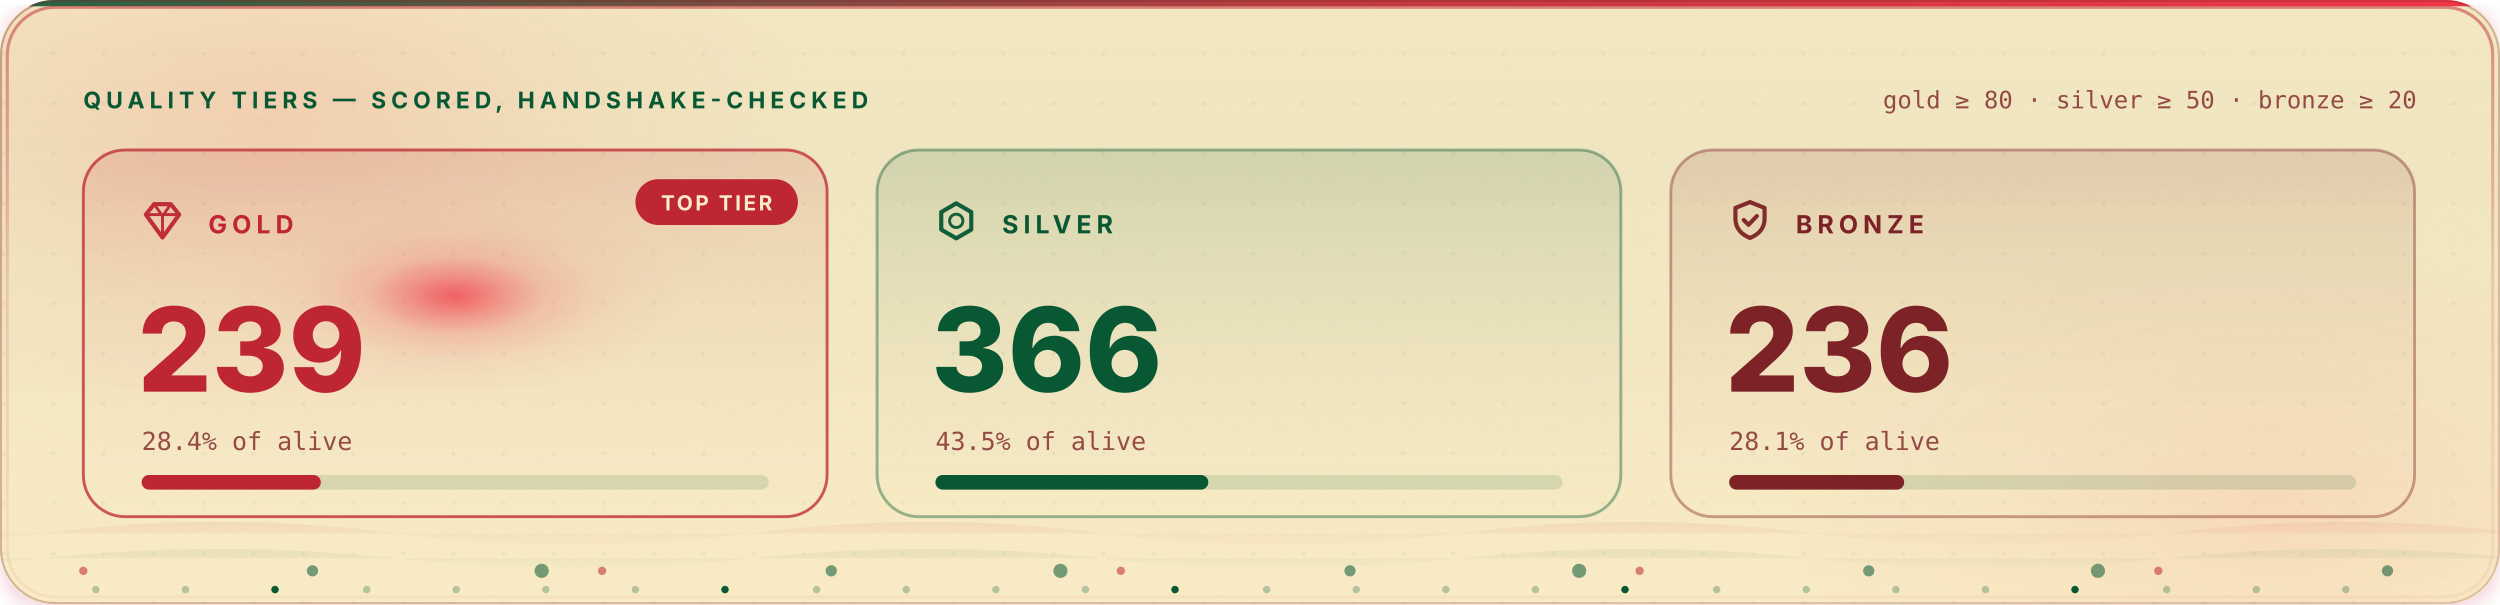
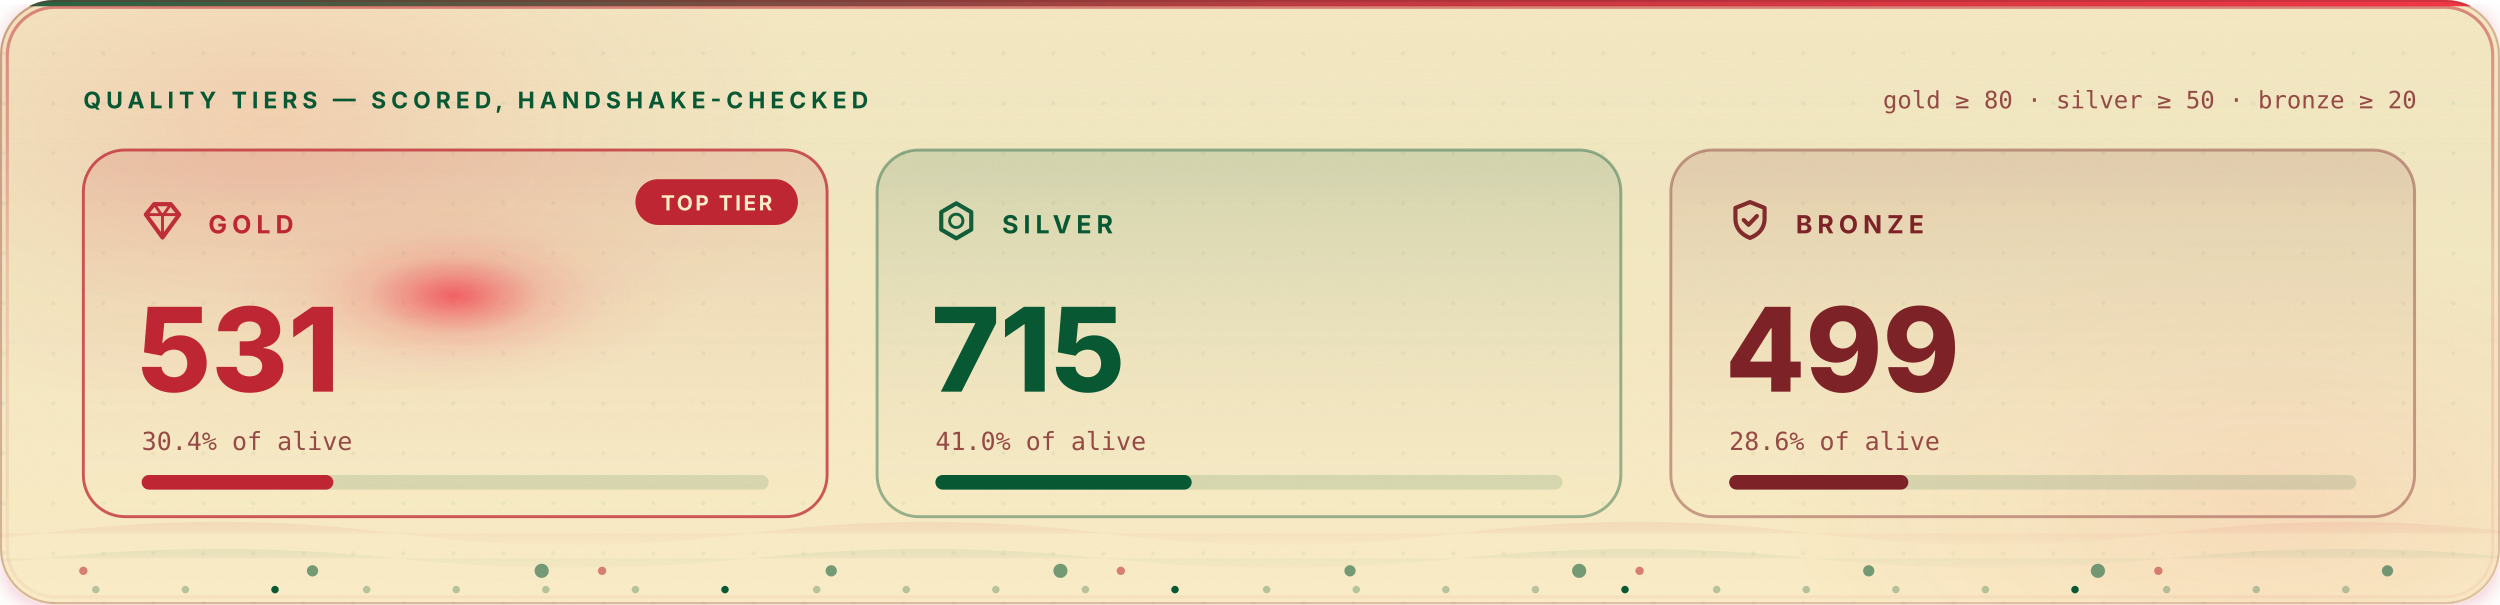
<svg xmlns="http://www.w3.org/2000/svg" width="1200" height="290" viewBox="0 0 1200 290" role="img">
  <defs>
    <linearGradient id="bg-light" gradientUnits="objectBoundingBox" x1="0.0" y1="0.0" x2="1.0" y2="1.0">
      <stop offset="0" stop-color="#FAECC5" stop-opacity="1" />
      <stop offset="1" stop-color="#FAECC5" stop-opacity="1" />
    </linearGradient>
    <linearGradient id="tint-light" gradientUnits="objectBoundingBox" x1="0.0" y1="0.0" x2="0" y2="1">
      <stop offset="0" stop-color="#08442C" stop-opacity="0.05" />
      <stop offset="1" stop-color="#08442C" stop-opacity="0" />
    </linearGradient>
    <linearGradient id="inner-light" gradientUnits="objectBoundingBox" x1="0.0" y1="0.0" x2="0" y2="1">
      <stop offset="0" stop-color="#FAECC5" stop-opacity="0.55" />
      <stop offset="0.28" stop-color="#FAECC5" stop-opacity="0" />
    </linearGradient>
    <linearGradient id="topbar-light" gradientUnits="userSpaceOnUse" x1="0" y1="1.5" x2="1200" y2="1.5">
      <stop offset="0" stop-color="#085834" stop-opacity="0.9" />
      <stop offset="0.55" stop-color="#BD2632" stop-opacity="0.9" />
      <stop offset="1" stop-color="#F32138" stop-opacity="0.9" />
    </linearGradient>
    <linearGradient id="hero-light" gradientUnits="objectBoundingBox" x1="0.0" y1="0.0" x2="0" y2="1">
      <stop offset="0" stop-color="#BD2632" stop-opacity="1" />
      <stop offset="0.55" stop-color="#7D2327" stop-opacity="1" />
      <stop offset="1" stop-color="#F32138" stop-opacity="1" />
    </linearGradient>
    <linearGradient id="word-light" gradientUnits="objectBoundingBox" x1="0" y1="0" x2="1" y2="0">
      <stop offset="0" stop-color="#7D2327" stop-opacity="1" />
      <stop offset="0.6" stop-color="#BD2632" stop-opacity="1" />
      <stop offset="1" stop-color="#F32138" stop-opacity="1" />
    </linearGradient>
    <linearGradient id="ib-light" gradientUnits="objectBoundingBox" x1="0.0" y1="0.0" x2="0" y2="1">
      <stop offset="0" stop-color="#BD2632" stop-opacity="0.5" />
      <stop offset="0.45" stop-color="#BD2632" stop-opacity="0.16" />
      <stop offset="1" stop-color="#BD2632" stop-opacity="0.05" />
    </linearGradient>
    <linearGradient id="border-light" gradientUnits="objectBoundingBox" x1="0.0" y1="0.0" x2="1.0" y2="1.0">
      <stop offset="0" stop-color="#7D2327" stop-opacity="0.35" />
      <stop offset="1" stop-color="#7D2327" stop-opacity="0.193" />
    </linearGradient>
    <linearGradient id="div-light" gradientUnits="objectBoundingBox" x1="0.0" y1="0.0" x2="1" y2="0">
      <stop offset="0" stop-color="#085834" stop-opacity="0.25" />
      <stop offset="1" stop-color="#085834" stop-opacity="0.087" />
    </linearGradient>
    <radialGradient id="glow-light" cx="0.5" cy="0.5" r="0.5">
      <stop offset="0" stop-color="#F32138" stop-opacity="0.55" />
      <stop offset="0.55" stop-color="#F32138" stop-opacity="0.18" />
      <stop offset="1" stop-color="#F32138" stop-opacity="0" />
    </radialGradient>
    <linearGradient id="shine-light" gradientUnits="objectBoundingBox" x1="0.0" y1="0.0" x2="1" y2="0">
      <stop offset="0" stop-color="#F32138" stop-opacity="0" />
      <stop offset="0.5" stop-color="#F32138" stop-opacity="0.05" />
      <stop offset="1" stop-color="#F32138" stop-opacity="0" />
    </linearGradient>
    <linearGradient id="wavea-light" gradientUnits="objectBoundingBox" x1="0.0" y1="0.0" x2="0" y2="1">
      <stop offset="0" stop-color="#BD2632" stop-opacity="0.09" />
      <stop offset="1" stop-color="#BD2632" stop-opacity="0.018" />
    </linearGradient>
    <linearGradient id="waveb-light" gradientUnits="objectBoundingBox" x1="0.0" y1="0.0" x2="0" y2="1">
      <stop offset="0" stop-color="#085834" stop-opacity="0.07" />
      <stop offset="1" stop-color="#085834" stop-opacity="0.014" />
    </linearGradient>
    <pattern id="grid-light" width="24" height="24" patternUnits="userSpaceOnUse">
      <circle cx="1.6" cy="1.6" r="1.05" fill="#085834" />
    </pattern>
    <filter id="grain-light" x="0" y="0" width="100%" height="100%">
      <feTurbulence type="fractalNoise" baseFrequency="0.9" numOctaves="2" stitchTiles="stitch" result="n" />
      <feColorMatrix in="n" type="saturate" values="0" result="m" />
      <feComposite in="m" in2="SourceGraphic" operator="in" />
    </filter>
    <filter id="shadow-light" x="-15%" y="-15%" width="130%" height="140%">
      <feDropShadow dx="0" dy="10" stdDeviation="16" flood-color="#BD2632" flood-opacity="0.20" />
      <feDropShadow dx="0" dy="2" stdDeviation="5" flood-color="#BD2632" flood-opacity="0.25" />
    </filter>
    <clipPath id="clip-light">
      <rect x="0" y="0" width="1200" height="290" rx="26" />
    </clipPath>
  </defs>
  <style>
      @keyframes fl-light {
        0% { transform: translateY(0); opacity: 0; }
        12% { opacity: 0.85; }
        80% { opacity: 0.45; }
        100% { transform: translateY(-330px); opacity: 0; }
      }
      .pt-light { animation: fl-light 9s linear infinite; }

      @keyframes sw-light {
        0%, 52% { transform: translateX(0) skewX(-20deg); }
        100% { transform: translateX(1900px) skewX(-20deg); }
      }
      .sweep-light { animation: sw-light 7.5s ease-in-out infinite; }

      @keyframes wvm-light { to { transform: translateX(-170px); } }
      .wv-light { animation: wvm-light 9s ease-in-out infinite alternate; }
      .wv2-light { animation-duration: 14s; }

      @keyframes sp-light { to { transform: rotate(360deg); } }
      .spin-light { transform-box: fill-box; transform-origin: center;
                  animation: sp-light 8s linear infinite; }
      .rev-light { animation-direction: reverse; }

      @keyframes bt-light { 50% { transform: scale(1.12); } }
      .beat-light { transform-box: fill-box; transform-origin: center;
                  animation: bt-light 2.4s ease-in-out infinite; }

      @keyframes gw-light { 50% { opacity: 0.55; } }
      .glowG-light { animation: gw-light 3.2s ease-in-out infinite; }

      @keyframes shn-light {
        0%, 46% { transform: translateX(-540px); }
        100% { transform: translateX(1620px); }
      }
      .shn-light { animation: shn-light 5.5s ease-in-out infinite; }

      @keyframes bgl-light { 0%, 100% { opacity: 0.35; } 12% { opacity: 1; } }
      .bgl-light { animation: bgl-light 2.2s ease-in-out infinite; }

      @keyframes dsh-light { to { stroke-dashoffset: -36; } }
      .dash-light { stroke-dasharray: 8 10; animation: dsh-light 1.2s linear infinite; }

      @keyframes pk-light {
        0% { transform: translateX(0); opacity: 0; }
        10% { opacity: 1; }
        88% { opacity: 1; }
        100% { transform: translateX(var(--d, 200px)); opacity: 0; }
      }
      .pk-light { animation: pk-light 2.6s linear infinite; }

      @keyframes pkv-light {
        0% { transform: translateY(0); opacity: 0; }
        10% { opacity: 1; }
        88% { opacity: 1; }
        100% { transform: translateY(var(--dy, 40px)); opacity: 0; }
      }
      .pkv-light { animation: pkv-light 2.6s linear infinite; }

      @keyframes pls-light {
        0% { transform: scale(0.55); opacity: 0.85; }
        100% { transform: scale(2.4); opacity: 0; }
      }
      .pls-light { transform-box: fill-box; transform-origin: center;
                 animation: pls-light 2.4s ease-out infinite; }

      @keyframes flt-light { 50% { transform: translateY(-6px); } }
      .flt-light { animation: flt-light 6s ease-in-out infinite; }

      @keyframes grw-light { from { transform: scaleX(0); } }
      .grow-light { transform-box: fill-box; transform-origin: left center;
                  animation: grw-light 1.5s 0.2s ease-out both; }

      @media (prefers-reduced-motion: reduce) {
        .pt-light,.sweep-light,.wv-light,.spin-light,.rev-light,.beat-light,.glowG-light,.shn-light,.bgl-light,.dash-light,.pk-light,.pkv-light,.pls-light,.flt-light,.grow-light { animation: none; }
      }
    </style>
  <g filter="url(#shadow-light)">
    <rect width="1200" height="290" rx="26" fill="#FAECC5" />
  </g>
  <g clip-path="url(#clip-light)">
    <rect width="1200" height="290" fill="url(#bg-light)" />
    <rect width="1200" height="290" fill="url(#tint-light)" />
    <rect width="1200" height="290" fill="url(#inner-light)" />
    <rect width="1200" height="290" fill="url(#grid-light)" opacity="0.05" />
    <rect width="1200" height="290" fill="#080806" filter="url(#grain-light)" opacity="0.045" />
    <ellipse cx="130" cy="60" rx="260" ry="140" fill="url(#glow-light)" opacity="0.22" />
    <ellipse cx="1090" cy="240" rx="240" ry="130" fill="url(#glow-light)" opacity="0.14" />
    <path class="wv-light" d="M -320 256 q 85.0 -11 170 0 q 85.0 11 170 0 q 85.0 -11 170 0 q 85.0 11 170 0 q 85.0 -11 170 0 q 85.0 11 170 0 q 85.0 -11 170 0 q 85.0 11 170 0 q 85.0 -11 170 0 q 85.0 11 170 0 q 85.0 -11 170 0 q 85.0 11 170 0 q 85.0 -11 170 0" fill="url(#wavea-light)" opacity="0.8" />
    <path class="wv-light wv2-light" d="M -320 268 q 85.0 -9 170 0 q 85.0 9 170 0 q 85.0 -9 170 0 q 85.0 9 170 0 q 85.0 -9 170 0 q 85.0 9 170 0 q 85.0 -9 170 0 q 85.0 9 170 0 q 85.0 -9 170 0 q 85.0 9 170 0 q 85.0 -9 170 0 q 85.0 9 170 0 q 85.0 -9 170 0" fill="url(#waveb-light)" opacity="0.9" />
    <rect width="1200" height="3" fill="url(#topbar-light)" />
    <g class="sweep-light">
      <rect x="-320" y="-60" width="230" height="410" fill="url(#shine-light)" opacity="0.75" />
    </g>
    <circle class="pt-light" cx="40" cy="274" r="2.0" fill="#BD2632" opacity="0.55" style="animation-duration:8.0s;animation-delay:-0.0s" />
    <circle class="pt-light" cx="150" cy="274" r="2.7" fill="#085834" opacity="0.55" style="animation-duration:9.7s;animation-delay:-0.9s" />
    <circle class="pt-light" cx="260" cy="274" r="3.4" fill="#085834" opacity="0.55" style="animation-duration:11.4s;animation-delay:-1.8s" />
    <circle class="pt-light" cx="289" cy="274" r="2.0" fill="#BD2632" opacity="0.55" style="animation-duration:13.1s;animation-delay:-2.7s" />
    <circle class="pt-light" cx="399" cy="274" r="2.7" fill="#085834" opacity="0.55" style="animation-duration:8.0s;animation-delay:-3.6s" />
    <circle class="pt-light" cx="509" cy="274" r="3.4" fill="#085834" opacity="0.55" style="animation-duration:9.7s;animation-delay:-4.5s" />
    <circle class="pt-light" cx="538" cy="274" r="2.0" fill="#BD2632" opacity="0.55" style="animation-duration:11.4s;animation-delay:-5.4s" />
    <circle class="pt-light" cx="648" cy="274" r="2.7" fill="#085834" opacity="0.55" style="animation-duration:13.1s;animation-delay:-6.3s" />
    <circle class="pt-light" cx="758" cy="274" r="3.4" fill="#085834" opacity="0.55" style="animation-duration:8.0s;animation-delay:-7.2s" />
    <circle class="pt-light" cx="787" cy="274" r="2.0" fill="#BD2632" opacity="0.55" style="animation-duration:9.7s;animation-delay:-8.1s" />
    <circle class="pt-light" cx="897" cy="274" r="2.7" fill="#085834" opacity="0.55" style="animation-duration:11.4s;animation-delay:-9.0s" />
    <circle class="pt-light" cx="1007" cy="274" r="3.4" fill="#085834" opacity="0.55" style="animation-duration:13.1s;animation-delay:-9.9s" />
    <circle class="pt-light" cx="1036" cy="274" r="2.0" fill="#BD2632" opacity="0.55" style="animation-duration:8.0s;animation-delay:-2.8s" />
    <circle class="pt-light" cx="1146" cy="274" r="2.7" fill="#085834" opacity="0.55" style="animation-duration:9.7s;animation-delay:-2.0s" />
    <circle cx="46" cy="283" r="1.8" fill="#085834" opacity="0.28" />
    <circle cx="89" cy="283" r="1.8" fill="#085834" opacity="0.28" />
    <circle class="bgl-light" cx="132" cy="283" r="1.8" fill="#085834" style="animation-delay:-0.46s" />
    <circle cx="176" cy="283" r="1.8" fill="#085834" opacity="0.28" />
    <circle cx="219" cy="283" r="1.8" fill="#085834" opacity="0.28" />
    <circle cx="262" cy="283" r="1.8" fill="#085834" opacity="0.28" />
    <circle cx="305" cy="283" r="1.8" fill="#085834" opacity="0.28" />
    <circle class="bgl-light" cx="348" cy="283" r="1.8" fill="#085834" style="animation-delay:-1.61s" />
    <circle cx="392" cy="283" r="1.8" fill="#085834" opacity="0.28" />
    <circle cx="435" cy="283" r="1.8" fill="#085834" opacity="0.28" />
    <circle cx="478" cy="283" r="1.8" fill="#085834" opacity="0.28" />
    <circle cx="521" cy="283" r="1.8" fill="#085834" opacity="0.28" />
    <circle class="bgl-light" cx="564" cy="283" r="1.8" fill="#085834" style="animation-delay:-2.76s" />
    <circle cx="608" cy="283" r="1.8" fill="#085834" opacity="0.28" />
    <circle cx="651" cy="283" r="1.8" fill="#085834" opacity="0.28" />
    <circle cx="694" cy="283" r="1.8" fill="#085834" opacity="0.28" />
    <circle cx="737" cy="283" r="1.8" fill="#085834" opacity="0.28" />
    <circle class="bgl-light" cx="780" cy="283" r="1.8" fill="#085834" style="animation-delay:-3.91s" />
    <circle cx="824" cy="283" r="1.8" fill="#085834" opacity="0.28" />
    <circle cx="867" cy="283" r="1.8" fill="#085834" opacity="0.28" />
    <circle cx="910" cy="283" r="1.8" fill="#085834" opacity="0.28" />
    <circle cx="953" cy="283" r="1.8" fill="#085834" opacity="0.28" />
    <circle class="bgl-light" cx="996" cy="283" r="1.8" fill="#085834" style="animation-delay:-5.06s" />
    <circle cx="1040" cy="283" r="1.8" fill="#085834" opacity="0.28" />
    <circle cx="1083" cy="283" r="1.8" fill="#085834" opacity="0.28" />
    <circle cx="1126" cy="283" r="1.8" fill="#085834" opacity="0.28" />
  </g>
  <rect x="3.5" y="3.5" width="1193" height="283" rx="23" fill="none" stroke="url(#ib-light)" stroke-width="1.5" />
  <rect x="0.5" y="0.5" width="1199" height="289" rx="26" fill="none" stroke="url(#border-light)" stroke-width="1" />
  <text x="40" y="52" font-family="Space Grotesk, Inter, system-ui, -apple-system, Segoe UI, sans-serif" font-size="11" font-weight="700" fill="#085834" text-anchor="start" letter-spacing="2.4">QUALITY TIERS — SCORED, HANDSHAKE-CHECKED</text>
  <text x="1160" y="52" font-family="IBM Plex Mono, ui-monospace, SFMono-Regular, Menlo, monospace" font-size="11.5" font-weight="500" fill="#7D2327" text-anchor="end" opacity="0.8">gold ≥ 80 · silver ≥ 50 · bronze ≥ 20</text>
  <defs>
    <linearGradient id="tp-light-gold" x1="0" y1="0" x2="0" y2="1">
      <stop offset="0" stop-color="#BD2632" stop-opacity="0.13" />
      <stop offset="1" stop-color="#FAECC5" stop-opacity="0.03" />
    </linearGradient>
  </defs>
  <g class="glowG-light">
    <ellipse cx="218" cy="142" rx="110" ry="48" fill="url(#glow-light)" opacity="0.28" />
    <ellipse cx="218" cy="142" rx="72" ry="32" fill="url(#glow-light)" opacity="0.5" />
    <ellipse cx="218" cy="142" rx="42" ry="19" fill="url(#glow-light)" opacity="0.85" />
  </g>
  <rect x="40" y="72" width="357" height="176" rx="20" fill="url(#tp-light-gold)" stroke="#BD2632" stroke-opacity="0.75" stroke-width="1.4" />
  <rect x="305.0" y="86" width="78" height="22" rx="11" fill="#BD2632" />
  <text x="344.0" y="101" font-family="Space Grotesk, Inter, system-ui, -apple-system, Segoe UI, sans-serif" font-size="10" font-weight="700" fill="#FAECC5" text-anchor="middle" letter-spacing="1.2">TOP TIER</text>
  <g class="flt-light" style="animation-delay:-0.0s">
    <g transform="translate(66.0,94.0) scale(1)" fill="none" stroke="#BD2632" stroke-width="2.00" stroke-linecap="round" stroke-linejoin="round" opacity="0.95">
      <path d="M8 4 H16 L20 9 L12 20 L4 9 Z" />
      <path d="M4 9 H20 M8 4 L11.5 9 M16 4 L12.5 9 M12 9 L12 20" stroke-width="1.4" />
    </g>
  </g>
  <text x="100" y="112" font-family="Space Grotesk, Inter, system-ui, -apple-system, Segoe UI, sans-serif" font-size="12" font-weight="700" fill="#BD2632" text-anchor="start" letter-spacing="2.4">GOLD</text>
-   <text x="66" y="188" font-family="Space Grotesk, Inter, system-ui, -apple-system, Segoe UI, sans-serif" font-size="56" font-weight="800" fill="#BD2632" class="beat-light">239</text>
-   <text x="68" y="216" font-family="IBM Plex Mono, ui-monospace, SFMono-Regular, Menlo, monospace" font-size="12" font-weight="500" fill="#7D2327" text-anchor="start" opacity="0.8">28.4% of alive</text>
+   <text x="66" y="188" font-family="Space Grotesk, Inter, system-ui, -apple-system, Segoe UI, sans-serif" font-size="56" font-weight="800" fill="#BD2632" class="beat-light">531</text>
+   <text x="68" y="216" font-family="IBM Plex Mono, ui-monospace, SFMono-Regular, Menlo, monospace" font-size="12" font-weight="500" fill="#7D2327" text-anchor="start" opacity="0.8">30.4% of alive</text>
  <rect x="68" y="228" width="301" height="7" rx="3.5" fill="#085834" fill-opacity="0.13" />
-   <rect class="grow-light" x="68" y="228" width="86" height="7" rx="3.5" fill="#BD2632" style="animation-delay:0.25s" />
+   <rect class="grow-light" x="68" y="228" width="92" height="7" rx="3.5" fill="#BD2632" style="animation-delay:0.25s" />
  <defs>
    <linearGradient id="tp-light-silver" x1="0" y1="0" x2="0" y2="1">
      <stop offset="0" stop-color="#085834" stop-opacity="0.13" />
      <stop offset="1" stop-color="#FAECC5" stop-opacity="0.03" />
    </linearGradient>
  </defs>
  <rect x="421" y="72" width="357" height="176" rx="20" fill="url(#tp-light-silver)" stroke="#085834" stroke-opacity="0.4" stroke-width="1.4" />
  <g class="flt-light" style="animation-delay:-1.4s">
    <g transform="translate(447.0,94.0) scale(1)" fill="none" stroke="#085834" stroke-width="2.00" stroke-linecap="round" stroke-linejoin="round" opacity="0.95">
      <path d="M12 3.6 L19.2 7.8 V16.2 L12 20.4 L4.8 16.2 V7.8 Z" />
      <circle cx="12" cy="12" r="3.2" stroke-width="1.4" />
    </g>
  </g>
  <text x="481" y="112" font-family="Space Grotesk, Inter, system-ui, -apple-system, Segoe UI, sans-serif" font-size="12" font-weight="700" fill="#085834" text-anchor="start" letter-spacing="2.4">SILVER</text>
-   <text x="447" y="188" font-family="Space Grotesk, Inter, system-ui, -apple-system, Segoe UI, sans-serif" font-size="56" font-weight="800" fill="#085834">366</text>
-   <text x="449" y="216" font-family="IBM Plex Mono, ui-monospace, SFMono-Regular, Menlo, monospace" font-size="12" font-weight="500" fill="#7D2327" text-anchor="start" opacity="0.8">43.5% of alive</text>
+   <text x="447" y="188" font-family="Space Grotesk, Inter, system-ui, -apple-system, Segoe UI, sans-serif" font-size="56" font-weight="800" fill="#085834">715</text>
+   <text x="449" y="216" font-family="IBM Plex Mono, ui-monospace, SFMono-Regular, Menlo, monospace" font-size="12" font-weight="500" fill="#7D2327" text-anchor="start" opacity="0.8">41.0% of alive</text>
  <rect x="449" y="228" width="301" height="7" rx="3.5" fill="#085834" fill-opacity="0.13" />
-   <rect class="grow-light" x="449" y="228" width="131" height="7" rx="3.5" fill="#085834" style="animation-delay:0.45s" />
+   <rect class="grow-light" x="449" y="228" width="123" height="7" rx="3.5" fill="#085834" style="animation-delay:0.45s" />
  <defs>
    <linearGradient id="tp-light-bronze" x1="0" y1="0" x2="0" y2="1">
      <stop offset="0" stop-color="#7D2327" stop-opacity="0.13" />
      <stop offset="1" stop-color="#FAECC5" stop-opacity="0.03" />
    </linearGradient>
  </defs>
  <rect x="802" y="72" width="357" height="176" rx="20" fill="url(#tp-light-bronze)" stroke="#7D2327" stroke-opacity="0.4" stroke-width="1.4" />
  <g class="flt-light" style="animation-delay:-2.8s">
    <g transform="translate(828.0,94.0) scale(1)" fill="none" stroke="#7D2327" stroke-width="2.00" stroke-linecap="round" stroke-linejoin="round" opacity="0.95">
      <path d="M12 3 L19 5.8 V11 C19 15.6 16.1 18.6 12 20.2 C7.9 18.6 5 15.6 5 11 V5.8 Z" />
      <path d="M9 11.6 L11.3 13.9 L15.3 9.7" />
    </g>
  </g>
  <text x="862" y="112" font-family="Space Grotesk, Inter, system-ui, -apple-system, Segoe UI, sans-serif" font-size="12" font-weight="700" fill="#7D2327" text-anchor="start" letter-spacing="2.4">BRONZE</text>
-   <text x="828" y="188" font-family="Space Grotesk, Inter, system-ui, -apple-system, Segoe UI, sans-serif" font-size="56" font-weight="800" fill="#7D2327">236</text>
-   <text x="830" y="216" font-family="IBM Plex Mono, ui-monospace, SFMono-Regular, Menlo, monospace" font-size="12" font-weight="500" fill="#7D2327" text-anchor="start" opacity="0.8">28.1% of alive</text>
+   <text x="828" y="188" font-family="Space Grotesk, Inter, system-ui, -apple-system, Segoe UI, sans-serif" font-size="56" font-weight="800" fill="#7D2327">499</text>
+   <text x="830" y="216" font-family="IBM Plex Mono, ui-monospace, SFMono-Regular, Menlo, monospace" font-size="12" font-weight="500" fill="#7D2327" text-anchor="start" opacity="0.8">28.6% of alive</text>
  <rect x="830" y="228" width="301" height="7" rx="3.5" fill="#085834" fill-opacity="0.13" />
-   <rect class="grow-light" x="830" y="228" width="84" height="7" rx="3.5" fill="#7D2327" style="animation-delay:0.65s" />
+   <rect class="grow-light" x="830" y="228" width="86" height="7" rx="3.5" fill="#7D2327" style="animation-delay:0.65s" />
</svg>
